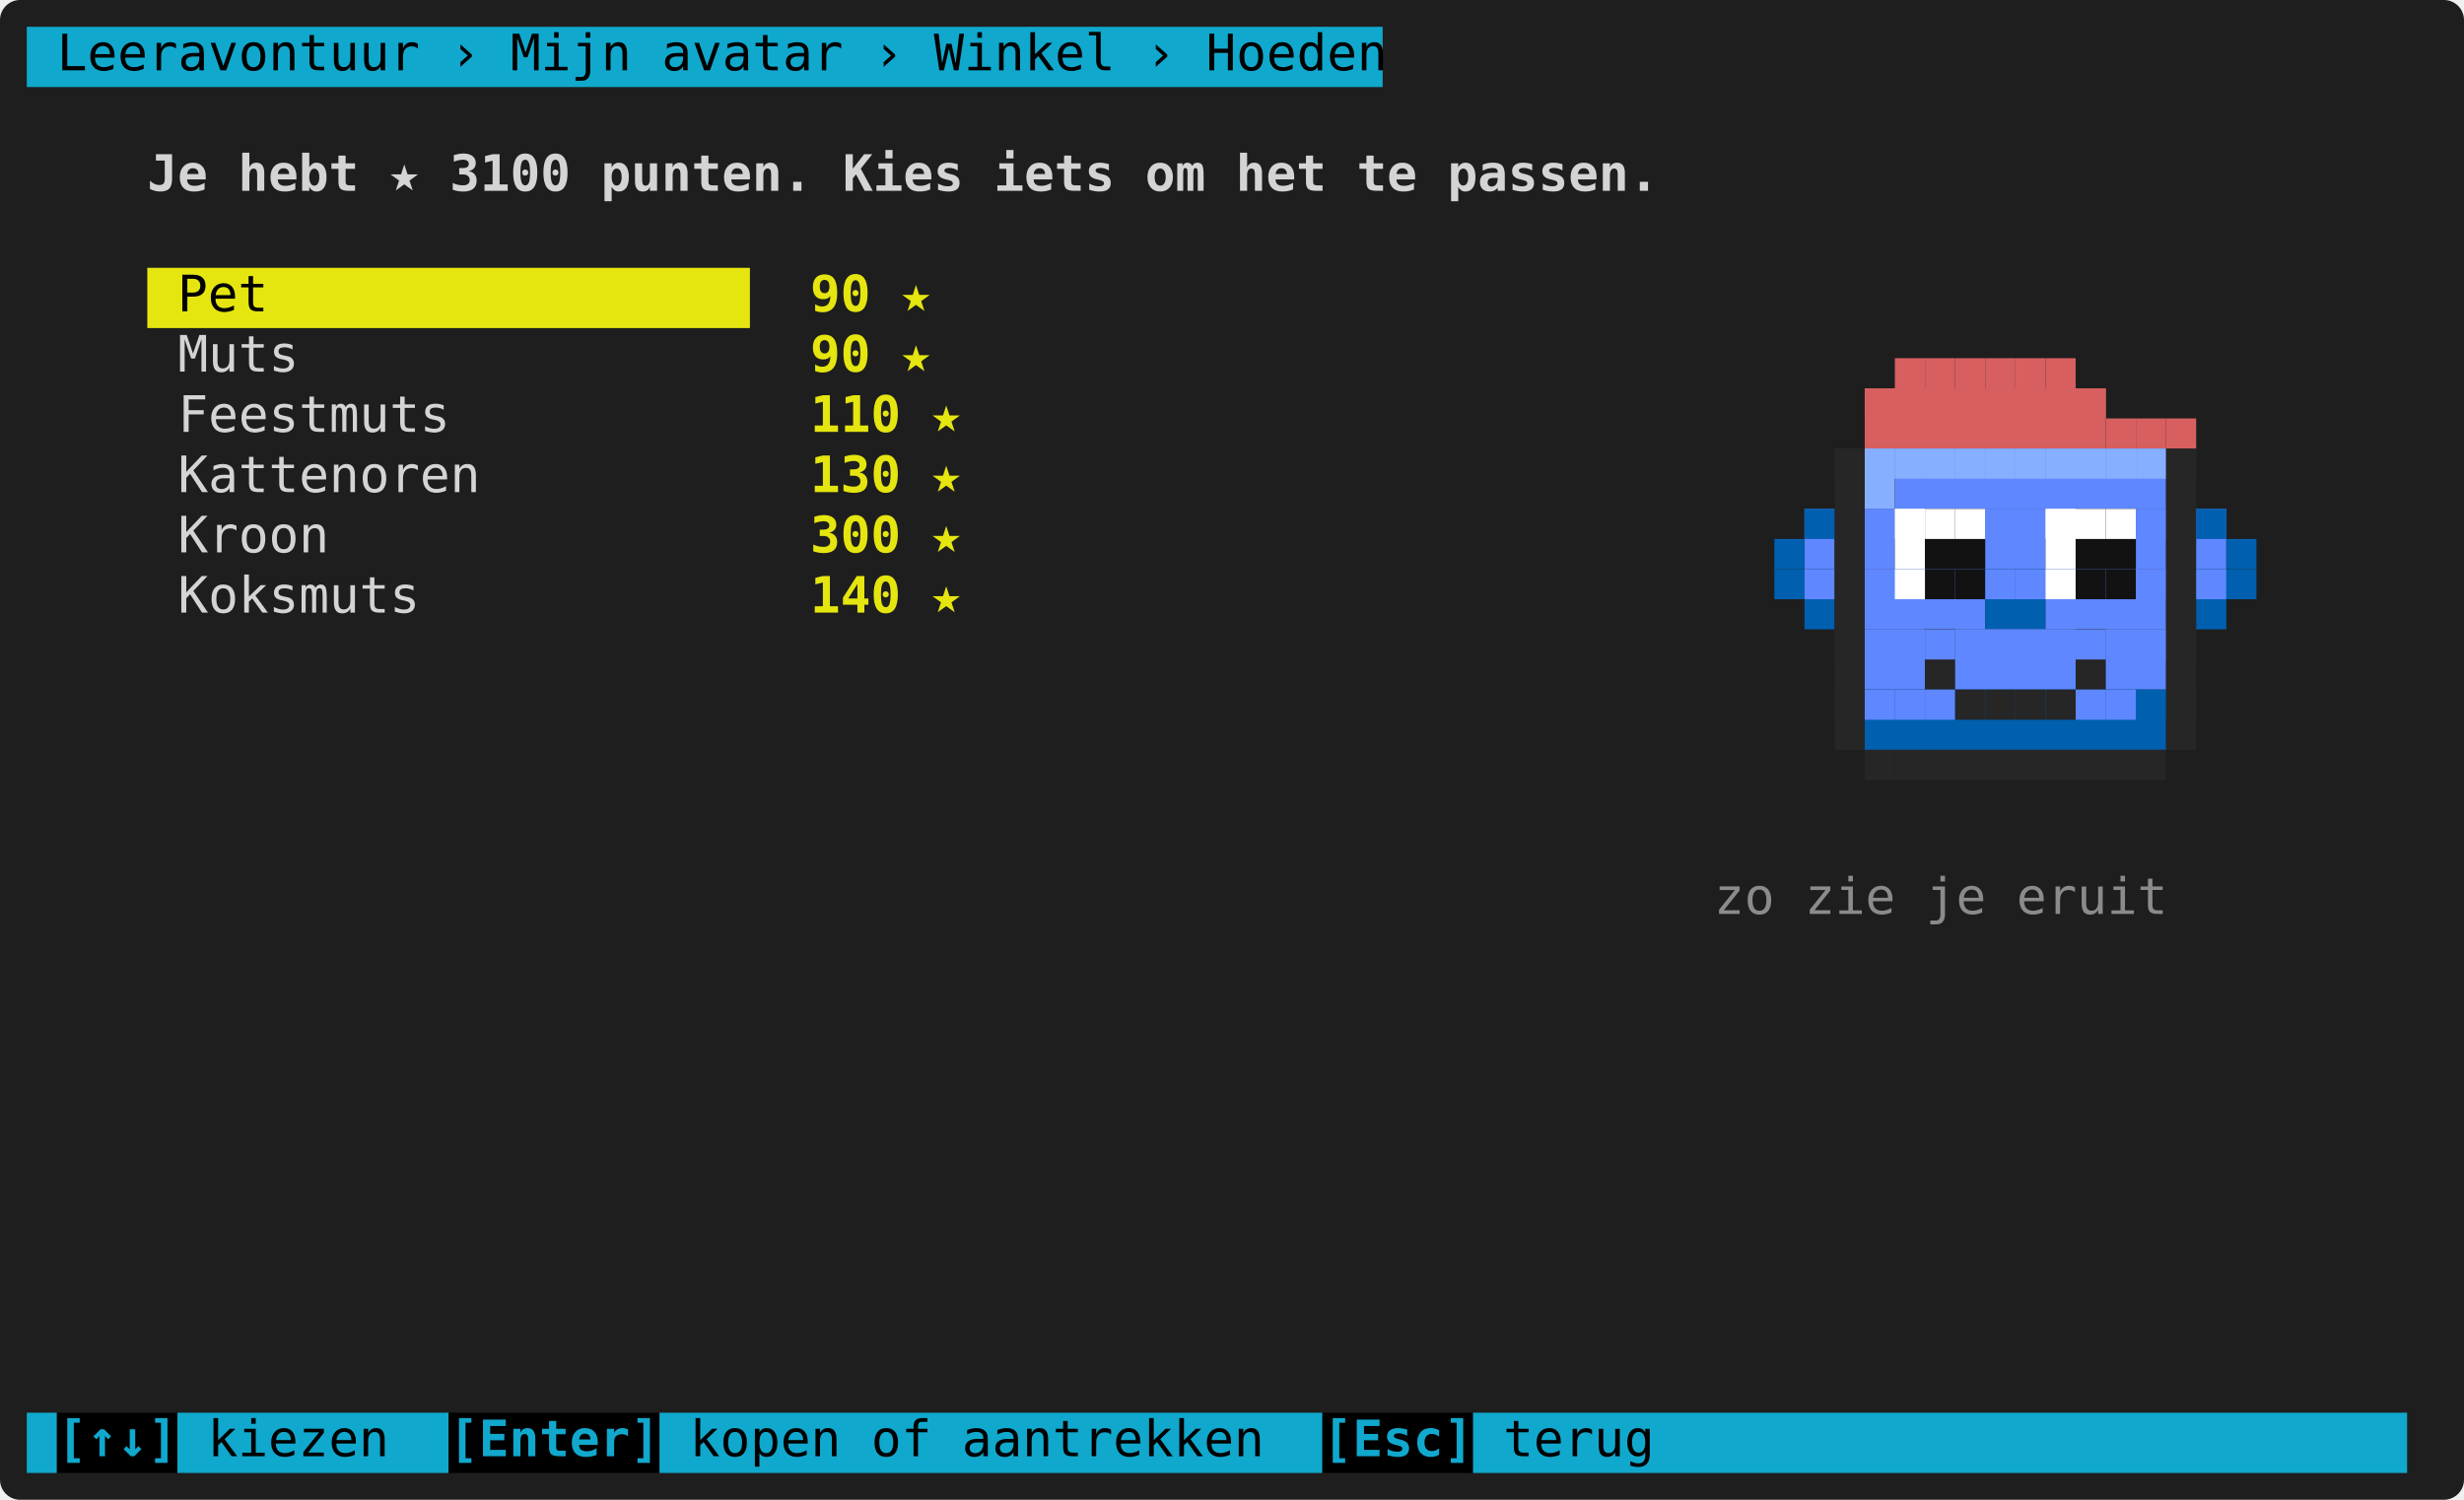
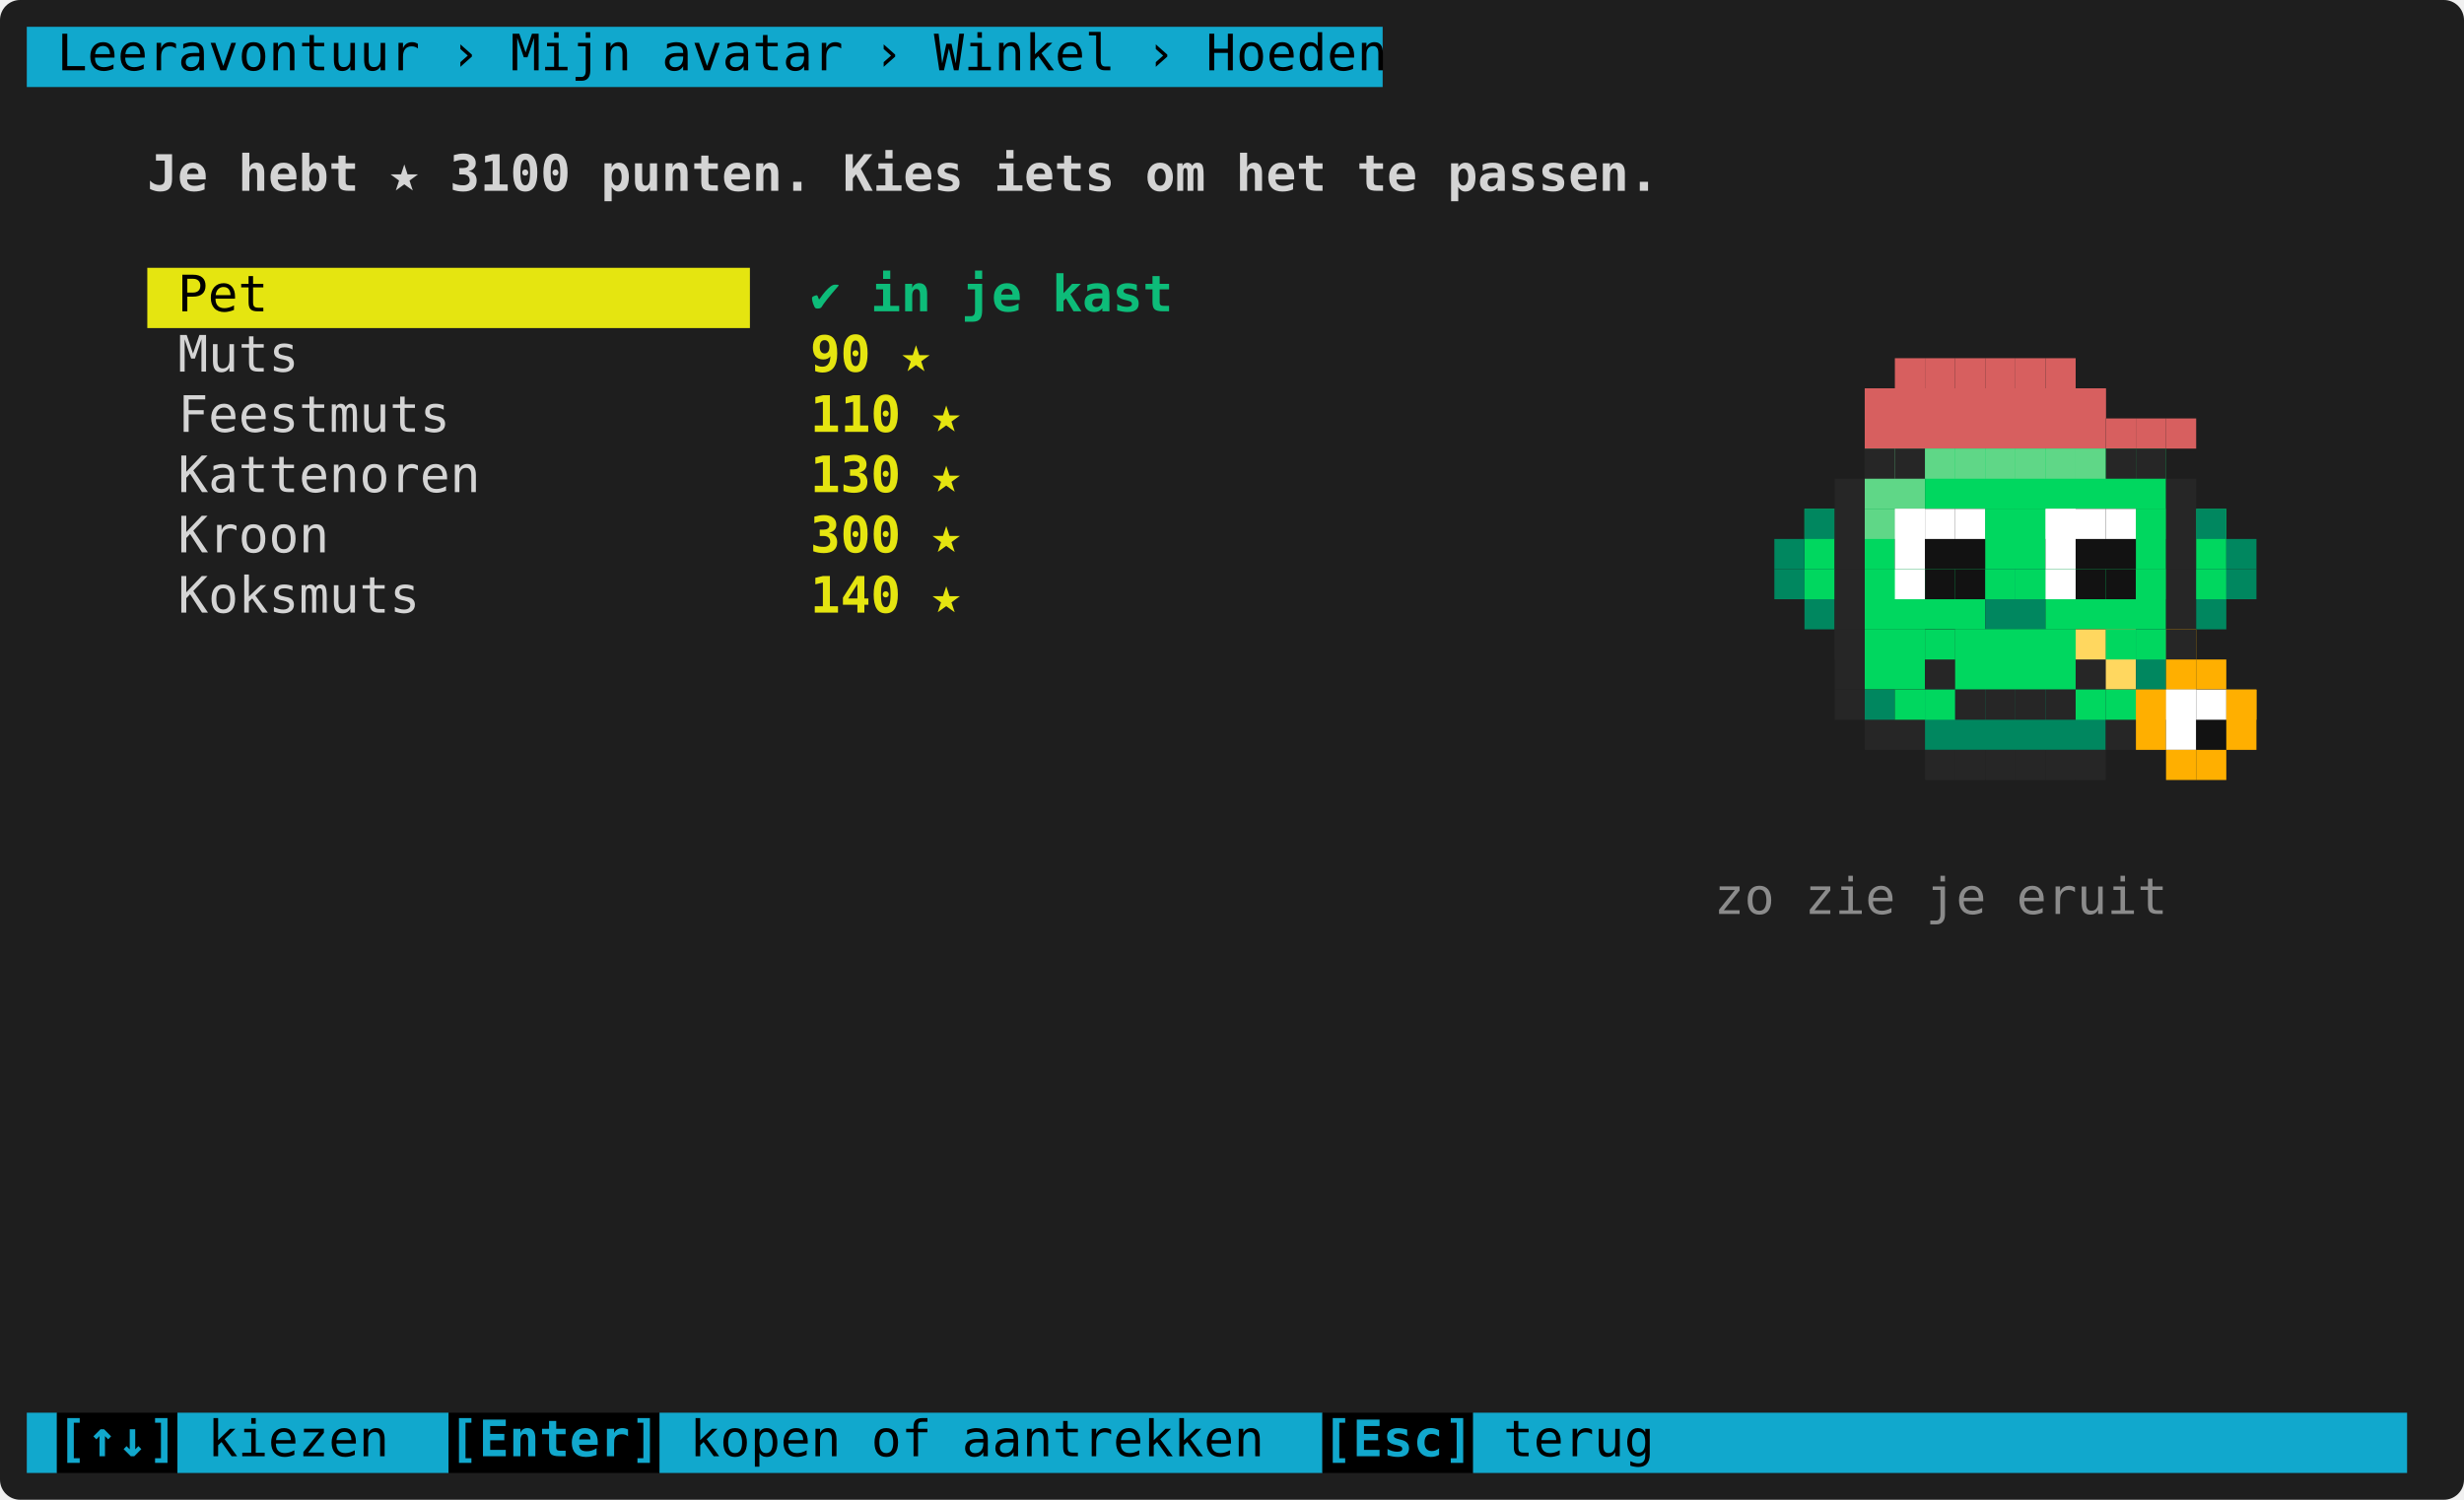
<svg xmlns="http://www.w3.org/2000/svg" width="736" height="448" viewBox="0 0 736 448" role="img" aria-label="De hoeden in de winkel">
  <rect width="736" height="448" rx="6" fill="#1e1e1e" />
  <g font-family="DejaVu Sans Mono, Menlo, Consolas, monospace" font-size="15">
    <rect x="8" y="8" width="405" height="18" fill="#11a8cd" />
    <text x="8" y="21" textLength="405" lengthAdjust="spacingAndGlyphs" xml:space="preserve" fill="#000000"> Leeravontuur › Mijn avatar › Winkel › Hoeden</text>
    <text x="44" y="57" textLength="450" lengthAdjust="spacingAndGlyphs" xml:space="preserve" fill="#d4d4d4" font-weight="bold">Je hebt ★ 3100 punten. Kies iets om het te passen.</text>
    <rect x="44" y="80" width="180" height="18" fill="#e5e510" />
    <text x="44" y="93" textLength="180" lengthAdjust="spacingAndGlyphs" xml:space="preserve" fill="#000000"> Pet                </text>
-     <text x="242" y="93" textLength="36" lengthAdjust="spacingAndGlyphs" xml:space="preserve" fill="#e5e510" font-weight="bold">90 ★</text>
+     <text x="242" y="93" textLength="108" lengthAdjust="spacingAndGlyphs" xml:space="preserve" fill="#0dbc79" font-weight="bold">✔ in je kast</text>
    <rect x="566" y="107" width="9" height="9" fill="#d75f5f" />
    <rect x="575" y="107" width="9" height="9" fill="#d75f5f" />
    <rect x="584" y="107" width="9" height="9" fill="#d75f5f" />
    <rect x="593" y="107" width="9" height="9" fill="#d75f5f" />
    <rect x="602" y="107" width="9" height="9" fill="#d75f5f" />
    <rect x="611" y="107" width="9" height="9" fill="#d75f5f" />
    <text x="8" y="111" textLength="234" lengthAdjust="spacingAndGlyphs" xml:space="preserve" fill="#d4d4d4">     Muts                 </text>
    <text x="242" y="111" textLength="36" lengthAdjust="spacingAndGlyphs" xml:space="preserve" fill="#e5e510" font-weight="bold">90 ★</text>
    <rect x="557" y="116" width="72" height="18" fill="#d75f5f" />
    <rect x="557" y="116" width="9" height="9" fill="#d75f5f" />
    <rect x="566" y="116" width="9" height="9" fill="#d75f5f" />
    <rect x="575" y="116" width="9" height="9" fill="#d75f5f" />
    <rect x="584" y="116" width="9" height="9" fill="#d75f5f" />
    <rect x="593" y="116" width="9" height="9" fill="#d75f5f" />
    <rect x="602" y="116" width="9" height="9" fill="#d75f5f" />
    <rect x="611" y="116" width="9" height="9" fill="#d75f5f" />
    <rect x="620" y="116" width="9" height="9" fill="#d75f5f" />
    <rect x="629" y="125" width="9" height="9" fill="#d75f5f" />
    <rect x="638" y="125" width="9" height="9" fill="#d75f5f" />
    <rect x="647" y="125" width="9" height="9" fill="#d75f5f" />
    <text x="8" y="129" textLength="234" lengthAdjust="spacingAndGlyphs" xml:space="preserve" fill="#d4d4d4">     Feestmuts            </text>
    <text x="242" y="129" textLength="45" lengthAdjust="spacingAndGlyphs" xml:space="preserve" fill="#e5e510" font-weight="bold">110 ★</text>
-     <rect x="548" y="134" width="9" height="18" fill="#262626" />
-     <rect x="557" y="134" width="9" height="18" fill="#87afff" />
-     <rect x="566" y="134" width="81" height="18" fill="#5f87ff" />
-     <rect x="647" y="134" width="9" height="18" fill="#262626" />
-     <rect x="548" y="134" width="9" height="9" fill="#262626" />
-     <rect x="557" y="134" width="9" height="9" fill="#87afff" />
-     <rect x="566" y="134" width="9" height="9" fill="#87afff" />
-     <rect x="575" y="134" width="9" height="9" fill="#87afff" />
-     <rect x="584" y="134" width="9" height="9" fill="#87afff" />
-     <rect x="593" y="134" width="9" height="9" fill="#87afff" />
-     <rect x="602" y="134" width="9" height="9" fill="#87afff" />
-     <rect x="611" y="134" width="9" height="9" fill="#87afff" />
-     <rect x="620" y="134" width="9" height="9" fill="#87afff" />
-     <rect x="629" y="134" width="9" height="9" fill="#87afff" />
-     <rect x="638" y="134" width="9" height="9" fill="#87afff" />
-     <rect x="647" y="134" width="9" height="9" fill="#262626" />
+     <rect x="557" y="134" width="18" height="18" fill="#5fd787" />
+     <rect x="575" y="134" width="72" height="18" fill="#00d75f" />
+     <rect x="548" y="143" width="9" height="9" fill="#262626" />
+     <rect x="557" y="134" width="9" height="9" fill="#262626" />
+     <rect x="566" y="134" width="9" height="9" fill="#262626" />
+     <rect x="575" y="134" width="9" height="9" fill="#5fd787" />
+     <rect x="584" y="134" width="9" height="9" fill="#5fd787" />
+     <rect x="593" y="134" width="9" height="9" fill="#5fd787" />
+     <rect x="602" y="134" width="9" height="9" fill="#5fd787" />
+     <rect x="611" y="134" width="9" height="9" fill="#5fd787" />
+     <rect x="620" y="134" width="9" height="9" fill="#5fd787" />
+     <rect x="629" y="134" width="9" height="9" fill="#262626" />
+     <rect x="638" y="134" width="9" height="9" fill="#262626" />
+     <rect x="647" y="143" width="9" height="9" fill="#262626" />
    <text x="8" y="147" textLength="234" lengthAdjust="spacingAndGlyphs" xml:space="preserve" fill="#d4d4d4">     Kattenoren           </text>
    <text x="242" y="147" textLength="45" lengthAdjust="spacingAndGlyphs" xml:space="preserve" fill="#e5e510" font-weight="bold">130 ★</text>
-     <rect x="539" y="152" width="9" height="18" fill="#5f87ff" />
+     <rect x="539" y="152" width="9" height="18" fill="#00d75f" />
    <rect x="548" y="152" width="9" height="18" fill="#262626" />
-     <rect x="557" y="152" width="9" height="18" fill="#5f87ff" />
+     <rect x="557" y="152" width="9" height="18" fill="#00d75f" />
    <rect x="566" y="152" width="9" height="18" fill="#ffffff" />
    <rect x="575" y="152" width="18" height="18" fill="#121212" />
-     <rect x="593" y="152" width="18" height="18" fill="#5f87ff" />
+     <rect x="593" y="152" width="18" height="18" fill="#00d75f" />
    <rect x="611" y="152" width="9" height="18" fill="#ffffff" />
    <rect x="620" y="152" width="18" height="18" fill="#121212" />
-     <rect x="638" y="152" width="9" height="18" fill="#5f87ff" />
+     <rect x="638" y="152" width="9" height="18" fill="#00d75f" />
    <rect x="647" y="152" width="9" height="18" fill="#262626" />
-     <rect x="656" y="152" width="9" height="18" fill="#5f87ff" />
-     <rect x="530" y="161" width="9" height="9" fill="#005faf" />
-     <rect x="539" y="152" width="9" height="9" fill="#005faf" />
+     <rect x="656" y="152" width="9" height="18" fill="#00d75f" />
+     <rect x="530" y="161" width="9" height="9" fill="#00875f" />
+     <rect x="539" y="152" width="9" height="9" fill="#00875f" />
    <rect x="548" y="152" width="9" height="9" fill="#262626" />
-     <rect x="557" y="152" width="9" height="9" fill="#5f87ff" />
+     <rect x="557" y="152" width="9" height="9" fill="#5fd787" />
    <rect x="566" y="152" width="9" height="9" fill="#ffffff" />
    <rect x="575" y="152" width="9" height="9" fill="#ffffff" />
    <rect x="584" y="152" width="9" height="9" fill="#ffffff" />
-     <rect x="593" y="152" width="9" height="9" fill="#5f87ff" />
-     <rect x="602" y="152" width="9" height="9" fill="#5f87ff" />
+     <rect x="593" y="152" width="9" height="9" fill="#00d75f" />
+     <rect x="602" y="152" width="9" height="9" fill="#00d75f" />
    <rect x="611" y="152" width="9" height="9" fill="#ffffff" />
    <rect x="620" y="152" width="9" height="9" fill="#ffffff" />
    <rect x="629" y="152" width="9" height="9" fill="#ffffff" />
-     <rect x="638" y="152" width="9" height="9" fill="#5f87ff" />
+     <rect x="638" y="152" width="9" height="9" fill="#00d75f" />
    <rect x="647" y="152" width="9" height="9" fill="#262626" />
-     <rect x="656" y="152" width="9" height="9" fill="#005faf" />
-     <rect x="665" y="161" width="9" height="9" fill="#005faf" />
+     <rect x="656" y="152" width="9" height="9" fill="#00875f" />
+     <rect x="665" y="161" width="9" height="9" fill="#00875f" />
    <text x="8" y="165" textLength="234" lengthAdjust="spacingAndGlyphs" xml:space="preserve" fill="#d4d4d4">     Kroon                </text>
    <text x="242" y="165" textLength="45" lengthAdjust="spacingAndGlyphs" xml:space="preserve" fill="#e5e510" font-weight="bold">300 ★</text>
-     <rect x="539" y="170" width="9" height="18" fill="#005faf" />
+     <rect x="539" y="170" width="9" height="18" fill="#00875f" />
    <rect x="548" y="170" width="9" height="18" fill="#262626" />
-     <rect x="557" y="170" width="36" height="18" fill="#5f87ff" />
-     <rect x="593" y="170" width="18" height="18" fill="#005faf" />
-     <rect x="611" y="170" width="36" height="18" fill="#5f87ff" />
+     <rect x="557" y="170" width="36" height="18" fill="#00d75f" />
+     <rect x="593" y="170" width="18" height="18" fill="#00875f" />
+     <rect x="611" y="170" width="36" height="18" fill="#00d75f" />
    <rect x="647" y="170" width="9" height="18" fill="#262626" />
-     <rect x="656" y="170" width="9" height="18" fill="#005faf" />
-     <rect x="530" y="170" width="9" height="9" fill="#005faf" />
-     <rect x="539" y="170" width="9" height="9" fill="#5f87ff" />
+     <rect x="656" y="170" width="9" height="18" fill="#00875f" />
+     <rect x="530" y="170" width="9" height="9" fill="#00875f" />
+     <rect x="539" y="170" width="9" height="9" fill="#00d75f" />
    <rect x="548" y="170" width="9" height="9" fill="#262626" />
-     <rect x="557" y="170" width="9" height="9" fill="#5f87ff" />
+     <rect x="557" y="170" width="9" height="9" fill="#00d75f" />
    <rect x="566" y="170" width="9" height="9" fill="#ffffff" />
    <rect x="575" y="170" width="9" height="9" fill="#121212" />
    <rect x="584" y="170" width="9" height="9" fill="#121212" />
-     <rect x="593" y="170" width="9" height="9" fill="#5f87ff" />
-     <rect x="602" y="170" width="9" height="9" fill="#5f87ff" />
+     <rect x="593" y="170" width="9" height="9" fill="#00d75f" />
+     <rect x="602" y="170" width="9" height="9" fill="#00d75f" />
    <rect x="611" y="170" width="9" height="9" fill="#ffffff" />
    <rect x="620" y="170" width="9" height="9" fill="#121212" />
    <rect x="629" y="170" width="9" height="9" fill="#121212" />
-     <rect x="638" y="170" width="9" height="9" fill="#5f87ff" />
+     <rect x="638" y="170" width="9" height="9" fill="#00d75f" />
    <rect x="647" y="170" width="9" height="9" fill="#262626" />
-     <rect x="656" y="170" width="9" height="9" fill="#5f87ff" />
-     <rect x="665" y="170" width="9" height="9" fill="#005faf" />
+     <rect x="656" y="170" width="9" height="9" fill="#00d75f" />
+     <rect x="665" y="170" width="9" height="9" fill="#00875f" />
    <text x="8" y="183" textLength="234" lengthAdjust="spacingAndGlyphs" xml:space="preserve" fill="#d4d4d4">     Koksmuts             </text>
    <text x="242" y="183" textLength="45" lengthAdjust="spacingAndGlyphs" xml:space="preserve" fill="#e5e510" font-weight="bold">140 ★</text>
    <rect x="548" y="188" width="9" height="18" fill="#262626" />
-     <rect x="557" y="188" width="18" height="18" fill="#5f87ff" />
+     <rect x="557" y="188" width="18" height="18" fill="#00d75f" />
    <rect x="575" y="188" width="9" height="18" fill="#262626" />
-     <rect x="584" y="188" width="36" height="18" fill="#5f87ff" />
+     <rect x="584" y="188" width="36" height="18" fill="#00d75f" />
    <rect x="620" y="188" width="9" height="18" fill="#262626" />
-     <rect x="629" y="188" width="18" height="18" fill="#5f87ff" />
-     <rect x="647" y="188" width="9" height="18" fill="#262626" />
+     <rect x="629" y="188" width="9" height="18" fill="#ffd75f" />
+     <rect x="638" y="188" width="9" height="18" fill="#00875f" />
+     <rect x="647" y="188" width="9" height="18" fill="#ffaf00" />
    <rect x="548" y="188" width="9" height="9" fill="#262626" />
-     <rect x="557" y="188" width="9" height="9" fill="#5f87ff" />
-     <rect x="566" y="188" width="9" height="9" fill="#5f87ff" />
-     <rect x="575" y="188" width="9" height="9" fill="#5f87ff" />
-     <rect x="584" y="188" width="9" height="9" fill="#5f87ff" />
-     <rect x="593" y="188" width="9" height="9" fill="#5f87ff" />
-     <rect x="602" y="188" width="9" height="9" fill="#5f87ff" />
-     <rect x="611" y="188" width="9" height="9" fill="#5f87ff" />
-     <rect x="620" y="188" width="9" height="9" fill="#5f87ff" />
-     <rect x="629" y="188" width="9" height="9" fill="#5f87ff" />
-     <rect x="638" y="188" width="9" height="9" fill="#5f87ff" />
+     <rect x="557" y="188" width="9" height="9" fill="#00d75f" />
+     <rect x="566" y="188" width="9" height="9" fill="#00d75f" />
+     <rect x="575" y="188" width="9" height="9" fill="#00d75f" />
+     <rect x="584" y="188" width="9" height="9" fill="#00d75f" />
+     <rect x="593" y="188" width="9" height="9" fill="#00d75f" />
+     <rect x="602" y="188" width="9" height="9" fill="#00d75f" />
+     <rect x="611" y="188" width="9" height="9" fill="#00d75f" />
+     <rect x="620" y="188" width="9" height="9" fill="#ffd75f" />
+     <rect x="629" y="188" width="9" height="9" fill="#00d75f" />
+     <rect x="638" y="188" width="9" height="9" fill="#00d75f" />
    <rect x="647" y="188" width="9" height="9" fill="#262626" />
-     <rect x="548" y="206" width="9" height="18" fill="#262626" />
-     <rect x="557" y="206" width="90" height="18" fill="#005faf" />
-     <rect x="647" y="206" width="9" height="18" fill="#262626" />
+     <rect x="656" y="197" width="9" height="9" fill="#ffaf00" />
+     <rect x="557" y="206" width="18" height="18" fill="#262626" />
+     <rect x="575" y="206" width="54" height="18" fill="#00875f" />
+     <rect x="629" y="206" width="9" height="18" fill="#262626" />
+     <rect x="638" y="206" width="9" height="18" fill="#ffaf00" />
+     <rect x="647" y="206" width="9" height="18" fill="#ffffff" />
+     <rect x="656" y="206" width="9" height="18" fill="#121212" />
+     <rect x="665" y="206" width="9" height="18" fill="#ffaf00" />
    <rect x="548" y="206" width="9" height="9" fill="#262626" />
-     <rect x="557" y="206" width="9" height="9" fill="#5f87ff" />
-     <rect x="566" y="206" width="9" height="9" fill="#5f87ff" />
-     <rect x="575" y="206" width="9" height="9" fill="#5f87ff" />
+     <rect x="557" y="206" width="9" height="9" fill="#00875f" />
+     <rect x="566" y="206" width="9" height="9" fill="#00d75f" />
+     <rect x="575" y="206" width="9" height="9" fill="#00d75f" />
    <rect x="584" y="206" width="9" height="9" fill="#262626" />
    <rect x="593" y="206" width="9" height="9" fill="#262626" />
    <rect x="602" y="206" width="9" height="9" fill="#262626" />
    <rect x="611" y="206" width="9" height="9" fill="#262626" />
-     <rect x="620" y="206" width="9" height="9" fill="#5f87ff" />
-     <rect x="629" y="206" width="9" height="9" fill="#5f87ff" />
-     <rect x="638" y="206" width="9" height="9" fill="#005faf" />
-     <rect x="647" y="206" width="9" height="9" fill="#262626" />
-     <rect x="557" y="224" width="9" height="9" fill="#262626" />
-     <rect x="566" y="224" width="9" height="9" fill="#262626" />
+     <rect x="620" y="206" width="9" height="9" fill="#00d75f" />
+     <rect x="629" y="206" width="9" height="9" fill="#00d75f" />
+     <rect x="638" y="206" width="9" height="9" fill="#ffaf00" />
+     <rect x="647" y="206" width="9" height="9" fill="#ffffff" />
+     <rect x="656" y="206" width="9" height="9" fill="#ffffff" />
+     <rect x="665" y="206" width="9" height="9" fill="#ffaf00" />
    <rect x="575" y="224" width="9" height="9" fill="#262626" />
    <rect x="584" y="224" width="9" height="9" fill="#262626" />
    <rect x="593" y="224" width="9" height="9" fill="#262626" />
    <rect x="602" y="224" width="9" height="9" fill="#262626" />
    <rect x="611" y="224" width="9" height="9" fill="#262626" />
    <rect x="620" y="224" width="9" height="9" fill="#262626" />
-     <rect x="629" y="224" width="9" height="9" fill="#262626" />
-     <rect x="638" y="224" width="9" height="9" fill="#262626" />
+     <rect x="647" y="224" width="9" height="9" fill="#ffaf00" />
+     <rect x="656" y="224" width="9" height="9" fill="#ffaf00" />
    <text x="512" y="273" textLength="135" lengthAdjust="spacingAndGlyphs" xml:space="preserve" fill="#d4d4d4" opacity="0.6">zo zie je eruit</text>
    <rect x="8" y="422" width="9" height="18" fill="#11a8cd" />
    <rect x="17" y="422" width="36" height="18" fill="#000000" />
    <rect x="53" y="422" width="81" height="18" fill="#11a8cd" />
    <rect x="134" y="422" width="63" height="18" fill="#000000" />
    <rect x="197" y="422" width="198" height="18" fill="#11a8cd" />
    <rect x="395" y="422" width="45" height="18" fill="#000000" />
    <rect x="440" y="422" width="279" height="18" fill="#11a8cd" />
    <text x="17" y="435" textLength="36" lengthAdjust="spacingAndGlyphs" xml:space="preserve" fill="#11a8cd" font-weight="bold">[↑↓]</text>
    <text x="53" y="435" textLength="81" lengthAdjust="spacingAndGlyphs" xml:space="preserve" fill="#000000"> kiezen  </text>
    <text x="134" y="435" textLength="63" lengthAdjust="spacingAndGlyphs" xml:space="preserve" fill="#11a8cd" font-weight="bold">[Enter]</text>
    <text x="197" y="435" textLength="198" lengthAdjust="spacingAndGlyphs" xml:space="preserve" fill="#000000"> kopen of aantrekken  </text>
    <text x="395" y="435" textLength="45" lengthAdjust="spacingAndGlyphs" xml:space="preserve" fill="#11a8cd" font-weight="bold">[Esc]</text>
    <text x="440" y="435" textLength="279" lengthAdjust="spacingAndGlyphs" xml:space="preserve" fill="#000000"> terug                         </text>
  </g>
</svg>
